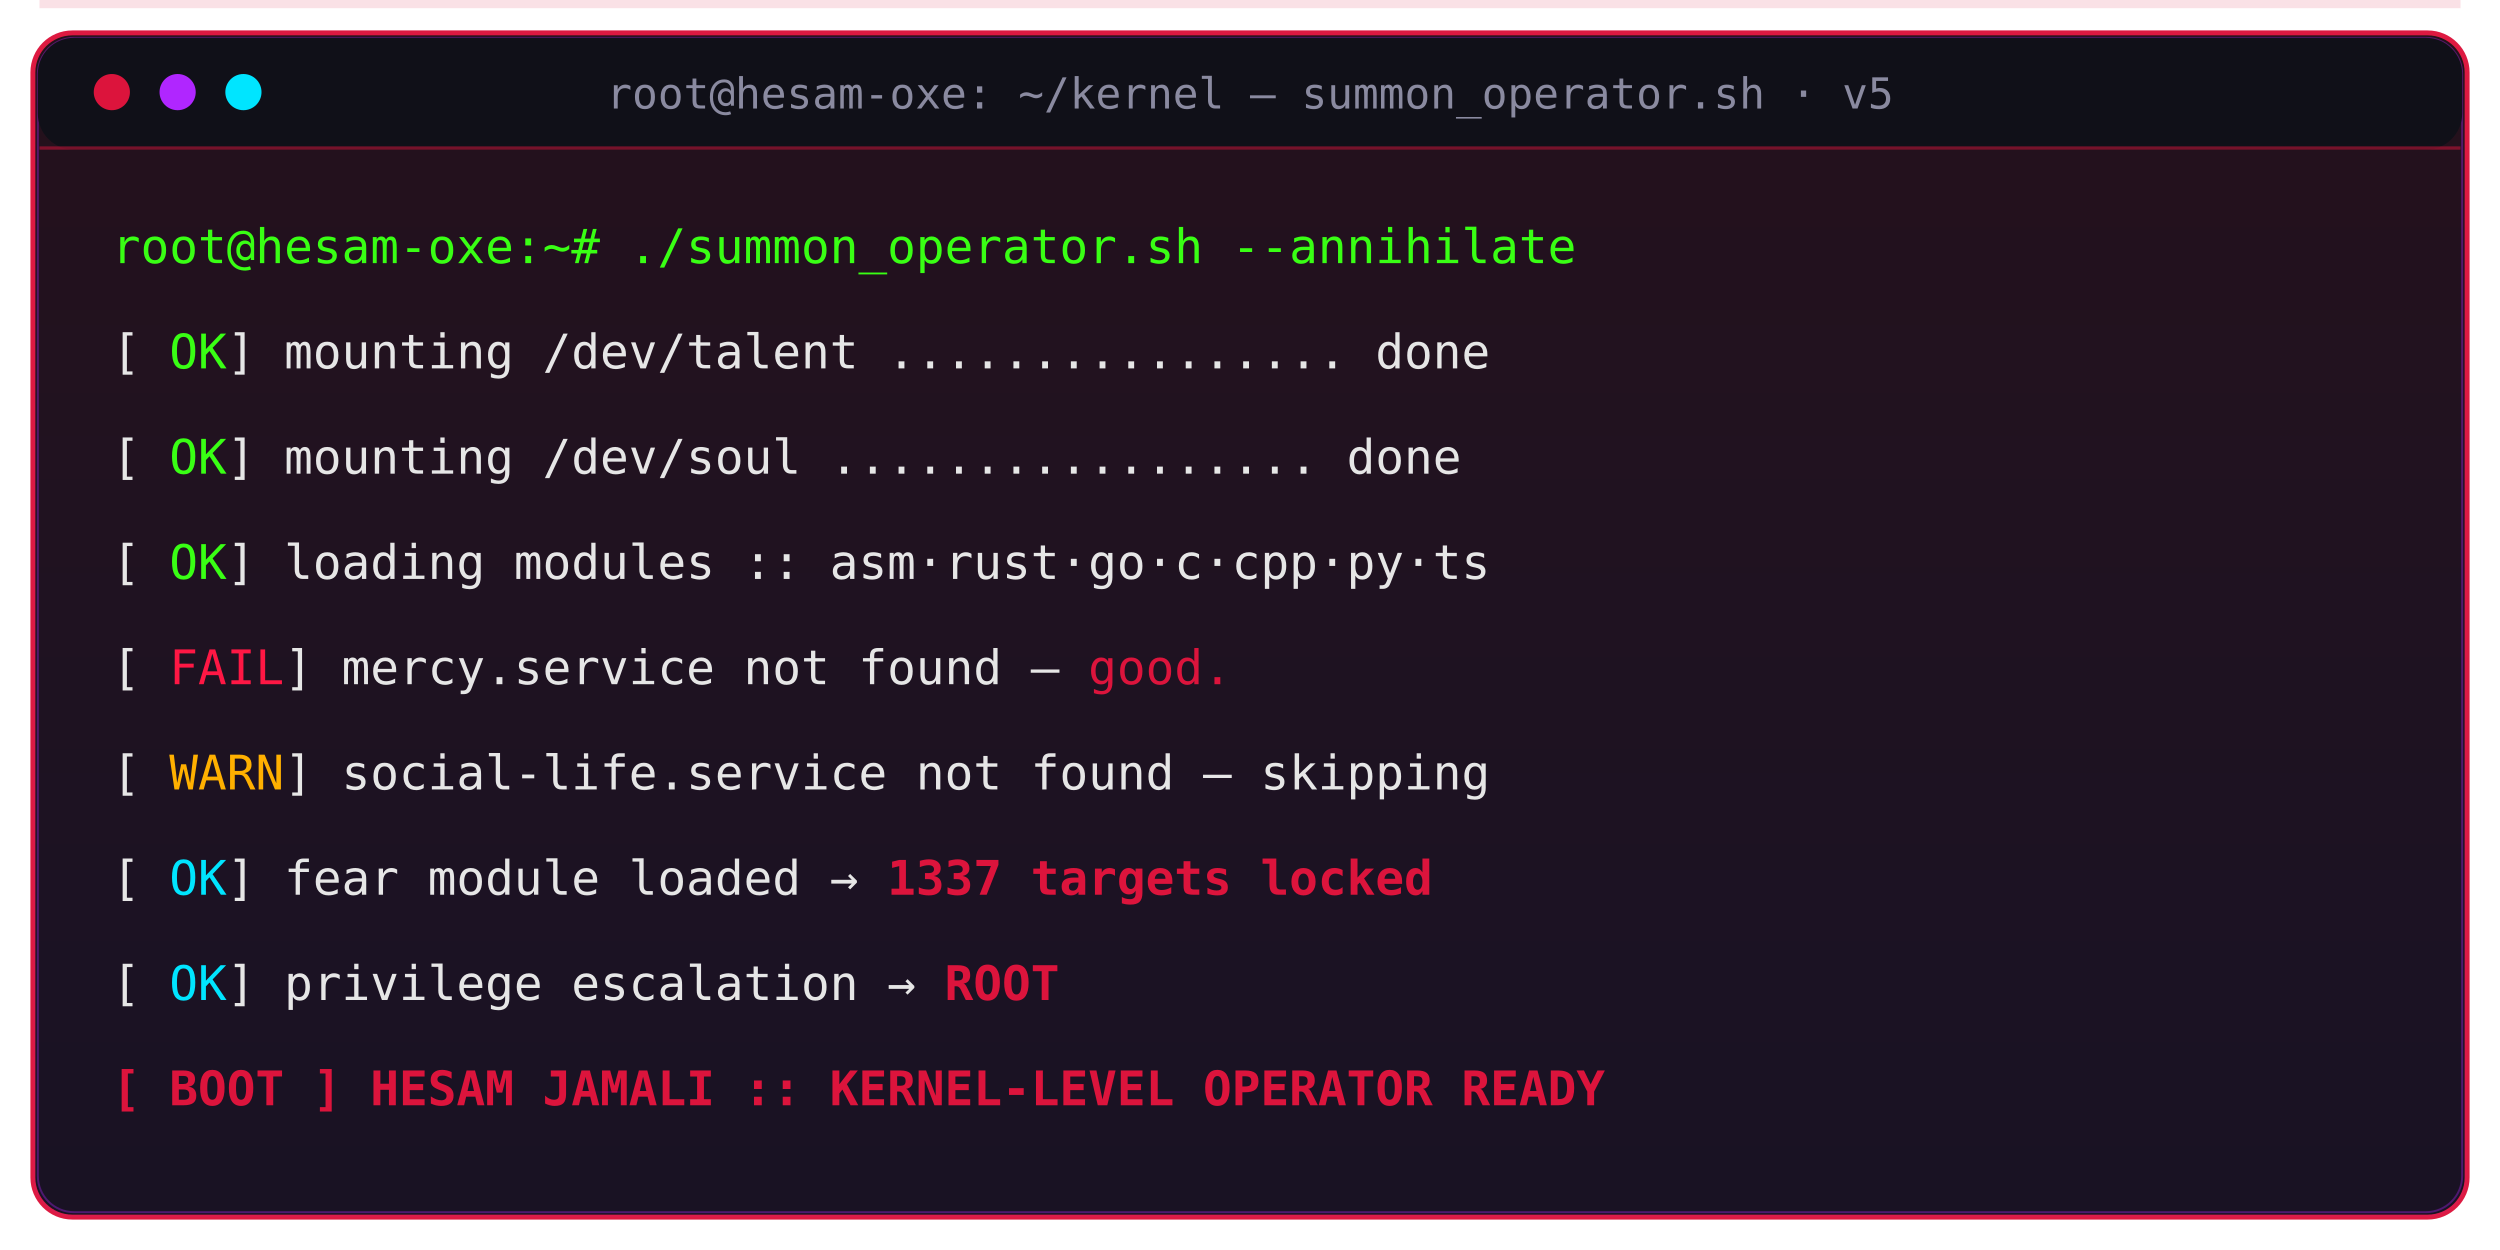
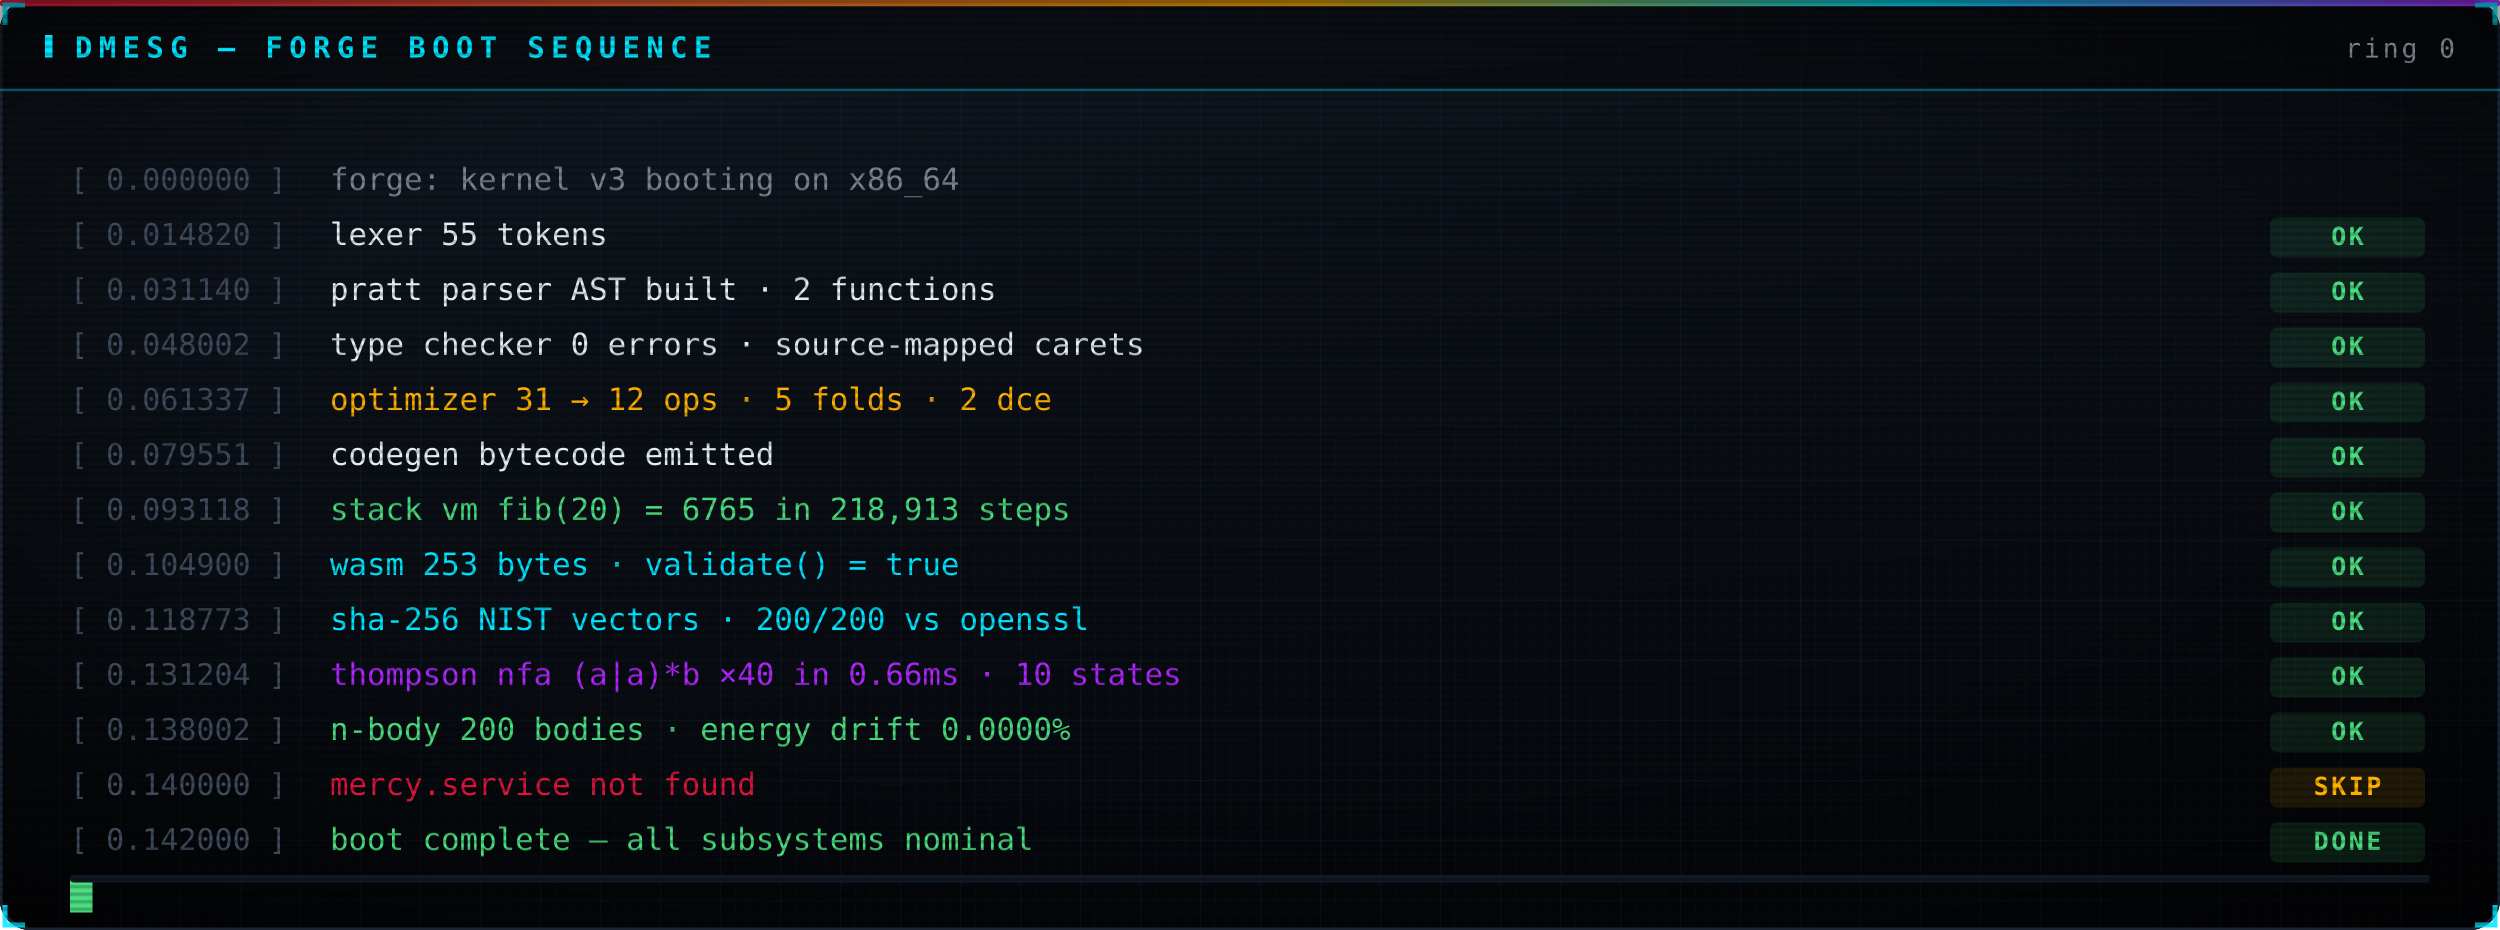
- <svg xmlns="http://www.w3.org/2000/svg" width="760" height="380" viewBox="0 0 760 380" font-family="'Cascadia Code','Fira Code',Consolas,Menlo,monospace">
+ <svg xmlns="http://www.w3.org/2000/svg" width="1000" height="372" viewBox="0 0 1000 372" font-family="'Cascadia Code','Fira Code','JetBrains Mono',SFMono-Regular,Consolas,Menlo,monospace" role="img" aria-label="boot sequence">
  <defs>
-     <linearGradient id="termGlow5" x1="0" y1="0" x2="0" y2="1">
-       <stop offset="0" stop-color="#DC143C" stop-opacity="0.10" />
-       <stop offset="1" stop-color="#B026FF" stop-opacity="0.05" />
-     </linearGradient>
+     <linearGradient id="gFire" x1="0" y1="0" x2="1" y2="0">
+       <stop offset="0%" stop-color="#8B0020" />
+       <stop offset="28%" stop-color="#DC143C" />
+       <stop offset="58%" stop-color="#FF6B35" />
+       <stop offset="82%" stop-color="#FFB000" />
+       <stop offset="100%" stop-color="#FFE9A0" />
+     </linearGradient>
+     <linearGradient id="gSpec" x1="0" y1="0" x2="1" y2="0">
+       <stop offset="0%" stop-color="#DC143C" />
+       <stop offset="26%" stop-color="#FF6B35" />
+       <stop offset="52%" stop-color="#FFB000" />
+       <stop offset="76%" stop-color="#00E5FF" />
+       <stop offset="100%" stop-color="#B026FF" />
+       <animateTransform attributeName="gradientTransform" type="translate" values="-1 0;1 0;-1 0" dur="9s" repeatCount="indefinite" />
+     </linearGradient>
+     <linearGradient id="gIce" x1="0" y1="0" x2="1" y2="1">
+       <stop offset="0%" stop-color="#00E5FF" />
+       <stop offset="50%" stop-color="#5B8CFF" />
+       <stop offset="100%" stop-color="#B026FF" />
+     </linearGradient>
+     <linearGradient id="gSheen" x1="0" y1="0" x2="1" y2="0">
+       <stop offset="0%" stop-color="#fff" stop-opacity="0" />
+       <stop offset="45%" stop-color="#fff" stop-opacity="0.10" />
+       <stop offset="55%" stop-color="#fff" stop-opacity="0.16" />
+       <stop offset="100%" stop-color="#fff" stop-opacity="0" />
+     </linearGradient>
+     <linearGradient id="gPanel" x1="0" y1="0" x2="0.35" y2="1">
+       <stop offset="0%" stop-color="#131A25" />
+       <stop offset="45%" stop-color="#0B1017" />
+       <stop offset="100%" stop-color="#05080D" />
+     </linearGradient>
+     <radialGradient id="gVig" cx="50%" cy="45%" r="72%">
+       <stop offset="55%" stop-color="#000" stop-opacity="0" />
+       <stop offset="100%" stop-color="#000" stop-opacity="0.72" />
+     </radialGradient>
+     <radialGradient id="gCore">
+       <stop offset="0%" stop-color="#FFF4D6" />
+       <stop offset="35%" stop-color="#FFB000" />
+       <stop offset="70%" stop-color="#DC143C" />
+       <stop offset="100%" stop-color="#3A0010" stop-opacity="0" />
+     </radialGradient>
+     <linearGradient id="gFade" x1="0" y1="0" x2="0" y2="1">
+       <stop offset="0%" stop-color="#fff" stop-opacity="0" />
+       <stop offset="18%" stop-color="#fff" stop-opacity="1" />
+       <stop offset="76%" stop-color="#fff" stop-opacity="1" />
+       <stop offset="100%" stop-color="#fff" stop-opacity="0" />
+     </linearGradient>
+     <pattern id="pGrid" width="24" height="24" patternUnits="userSpaceOnUse">
+       <path d="M24 0H0V24" fill="none" stroke="#141D2A" stroke-width="1" />
+       <circle cx="0" cy="0" r="1" fill="#1E2A3B" />
+     </pattern>
+     <pattern id="pFine" width="6" height="6" patternUnits="userSpaceOnUse">
+       <path d="M6 0H0V6" fill="none" stroke="#0F1620" stroke-width=".6" />
+     </pattern>
+     <pattern id="pScan" width="3" height="3" patternUnits="userSpaceOnUse">
+       <rect width="3" height="1.4" fill="#000" opacity="0.20" />
+     </pattern>
+     <pattern id="pHex" width="28" height="48" patternUnits="userSpaceOnUse">
+       <path d="M14 0 L28 8 L28 24 L14 32 L0 24 L0 8 Z" fill="none" stroke="#121A26" stroke-width="1" />
+     </pattern>
+     <filter id="fBloom" x="-40%" y="-40%" width="180%" height="180%">
+       <feGaussianBlur stdDeviation="2" result="b1" />
+       <feGaussianBlur stdDeviation="7" result="b2" />
+       <feGaussianBlur stdDeviation="16" result="b3" />
+       <feMerge>
+         <feMergeNode in="b3" />
+         <feMergeNode in="b2" />
+         <feMergeNode in="b1" />
+         <feMergeNode in="SourceGraphic" />
+       </feMerge>
+     </filter>
+     <filter id="fGlow" x="-30%" y="-30%" width="160%" height="160%">
+       <feGaussianBlur stdDeviation="3" result="b" />
+       <feMerge>
+         <feMergeNode in="b" />
+         <feMergeNode in="SourceGraphic" />
+       </feMerge>
+     </filter>
+     <filter id="fGlowS" x="-25%" y="-25%" width="150%" height="150%">
+       <feGaussianBlur stdDeviation="1.3" result="b" />
+       <feMerge>
+         <feMergeNode in="b" />
+         <feMergeNode in="SourceGraphic" />
+       </feMerge>
+     </filter>
+     <filter id="fHalo" x="-60%" y="-60%" width="220%" height="220%">
+       <feGaussianBlur stdDeviation="14" />
+     </filter>
+     <filter id="fChroma" x="-10%" y="-10%" width="120%" height="120%">
+       <feOffset in="SourceGraphic" dx="-2.2" dy="0" result="r" />
+       <feColorMatrix in="r" type="matrix" result="rc" values="1 0 0 0 0  0 0 0 0 0  0 0 0 0 0  0 0 0 1 0" />
+       <feOffset in="SourceGraphic" dx="2.2" dy="0" result="b" />
+       <feColorMatrix in="b" type="matrix" result="bc" values="0 0 0 0 0  0 0 0 0 0  0 0 1 0 0  0 0 0 1 0" />
+       <feBlend in="rc" in2="bc" mode="screen" result="rb" />
+       <feBlend in="SourceGraphic" in2="rb" mode="screen" />
+     </filter>
+     <filter id="fFire" x="-25%" y="-45%" width="150%" height="190%">
+       <feTurbulence type="fractalNoise" baseFrequency="0.016 0.045" numOctaves="4" seed="7" result="n">
+         <animate attributeName="baseFrequency" dur="7s" repeatCount="indefinite" values="0.016 0.045;0.024 0.062;0.016 0.045" />
+       </feTurbulence>
+       <feDisplacementMap in="SourceGraphic" in2="n" scale="26" xChannelSelector="R" yChannelSelector="G" result="d" />
+       <feGaussianBlur in="d" stdDeviation="2.4" result="db" />
+       <feMerge>
+         <feMergeNode in="db" />
+         <feMergeNode in="d" />
+       </feMerge>
+     </filter>
+     <filter id="fPlasma" x="-20%" y="-20%" width="140%" height="140%">
+       <feTurbulence type="fractalNoise" baseFrequency="0.008" numOctaves="5" seed="3" result="n">
+         <animate attributeName="seed" dur="10s" values="3;9;3" repeatCount="indefinite" />
+       </feTurbulence>
+       <feDisplacementMap in="SourceGraphic" in2="n" scale="14" xChannelSelector="R" yChannelSelector="B" />
+     </filter>
+     <filter id="fGlitch" x="-12%" y="-12%" width="124%" height="124%">
+       <feTurbulence type="fractalNoise" baseFrequency="0 0.42" numOctaves="1" seed="11" result="n">
+         <animate attributeName="baseFrequency" dur="4.5s" repeatCount="indefinite" keyTimes="0;0.72;0.75;0.79;0.83;1" values="0 0.42;0 0.42;0.02 1.1;0 0.42;0.03 0.9;0 0.42" />
+       </feTurbulence>
+       <feDisplacementMap in="SourceGraphic" in2="n" scale="0" xChannelSelector="R" yChannelSelector="G">
+         <animate attributeName="scale" dur="4.5s" repeatCount="indefinite" keyTimes="0;0.72;0.75;0.79;0.83;1" values="0;0;18;0;13;0" />
+       </feDisplacementMap>
+     </filter>
+     <filter id="fCRT" x="-5%" y="-5%" width="110%" height="110%">
+       <feTurbulence type="fractalNoise" baseFrequency="0.9" numOctaves="1" result="g" />
+       <feColorMatrix in="g" type="saturate" values="0" result="gm" />
+       <feComponentTransfer in="gm" result="gt">
+         <feFuncA type="linear" slope="0.07" />
+       </feComponentTransfer>
+       <feBlend in="SourceGraphic" in2="gt" mode="screen" />
+     </filter>
+     <filter id="fInset" x="-10%" y="-10%" width="120%" height="120%">
+       <feOffset dx="0" dy="2" />
+       <feGaussianBlur stdDeviation="3" result="o" />
+       <feComposite in="SourceGraphic" in2="o" operator="over" />
+     </filter>
+     <filter id="fEmboss" x="-10%" y="-10%" width="120%" height="120%">
+       <feConvolveMatrix order="3" kernelMatrix="1 0 0  0 0 0  0 0 -1" divisor="1" bias="0.02" preserveAlpha="true" />
+     </filter>
  </defs>
-   <rect x="10" y="10" width="740" height="360" rx="12" fill="#0A0A10" stroke="#DC143C" stroke-width="1.5" opacity="0.97" />
-   <rect x="10" y="10" width="740" height="360" rx="12" fill="url(#termGlow5)" />
-   <rect x="11.5" y="11.5" width="737" height="357" rx="11" fill="none" stroke="#B026FF" stroke-width="0.6" opacity="0.35" />
-   <rect x="11.5" y="11.5" width="737" height="34" rx="11" fill="#101018" />
-   <line x1="12" y1="45" x2="748" y2="45" stroke="#DC143C" stroke-width="1" opacity="0.5" />
-   <circle cx="34" cy="28" r="5.5" fill="#DC143C" />
-   <circle cx="54" cy="28" r="5.5" fill="#B026FF" />
-   <circle cx="74" cy="28" r="5.5" fill="#00E5FF" />
-   <text x="380" y="33" text-anchor="middle" font-size="13" fill="#8a8aa0">root@hesam-oxe: ~/kernel — summon_operator.sh · v5</text>
-   <g font-size="14.5">
-     <text x="34" y="80" fill="#39FF14">root@hesam-oxe:~# ./summon_operator.sh --annihilate
-       <animate attributeName="opacity" values="0;0;1;1" keyTimes="0;0.03;0.05;1" dur="12s" repeatCount="indefinite" />
-     </text>
-     <text x="34" y="112" fill="#E6E6E6">[ <tspan fill="#39FF14"> OK  </tspan>] mounting /dev/talent ................ done
-       <animate attributeName="opacity" values="0;0;1;1" keyTimes="0;0.10;0.12;1" dur="12s" repeatCount="indefinite" />
-     </text>
-     <text x="34" y="144" fill="#E6E6E6">[ <tspan fill="#39FF14"> OK  </tspan>] mounting /dev/soul ................. done
-       <animate attributeName="opacity" values="0;0;1;1" keyTimes="0;0.20;0.22;1" dur="12s" repeatCount="indefinite" />
-     </text>
-     <text x="34" y="176" fill="#E6E6E6">[ <tspan fill="#39FF14"> OK  </tspan>] loading modules :: asm·rust·go·c·cpp·py·ts
-       <animate attributeName="opacity" values="0;0;1;1" keyTimes="0;0.30;0.32;1" dur="12s" repeatCount="indefinite" />
-     </text>
-     <text x="34" y="208" fill="#E6E6E6">[ <tspan fill="#FF1744">FAIL</tspan>] mercy.service not found — <tspan fill="#DC143C">good.</tspan>
-       <animate attributeName="opacity" values="0;0;1;1" keyTimes="0;0.40;0.42;1" dur="12s" repeatCount="indefinite" />
-     </text>
-     <text x="34" y="240" fill="#E6E6E6">[ <tspan fill="#FFB000">WARN </tspan>] social-life.service not found — skipping
-       <animate attributeName="opacity" values="0;0;1;1" keyTimes="0;0.50;0.52;1" dur="12s" repeatCount="indefinite" />
-     </text>
-     <text x="34" y="272" fill="#E6E6E6">[ <tspan fill="#00E5FF"> OK  </tspan>] fear module loaded → <tspan font-weight="700" fill="#DC143C">1337 targets locked</tspan>
-       <animate attributeName="opacity" values="0;0;1;1" keyTimes="0;0.60;0.62;1" dur="12s" repeatCount="indefinite" />
-     </text>
-     <text x="34" y="304" fill="#E6E6E6">[ <tspan fill="#00E5FF"> OK  </tspan>] privilege escalation → <tspan font-weight="700" fill="#DC143C">ROOT</tspan>
-       <animate attributeName="opacity" values="0;0;1;1" keyTimes="0;0.68;0.70;1" dur="12s" repeatCount="indefinite" />
-     </text>
-     <text x="34" y="336" fill="#DC143C" font-weight="700">[ BOOT ] HESAM JAMALI :: KERNEL-LEVEL OPERATOR READY
-       <animate attributeName="opacity" values="0;0;1;1" keyTimes="0;0.78;0.80;1" dur="12s" repeatCount="indefinite" />
-     </text>
-   </g>
-   <rect x="12" y="0" width="736" height="2.5" fill="#DC143C" opacity="0.13">
-     <animate attributeName="y" values="46;366;46" dur="12s" repeatCount="indefinite" />
+   <rect width="1000" height="372" rx="12" fill="url(#gPanel)" />
+   <rect width="1000" height="372" rx="12" fill="url(#pGrid)" opacity=".55" />
+   <rect width="1000" height="372" rx="12" fill="url(#pFine)" opacity=".5" />
+   <rect width="1000" height="372" rx="12" fill="url(#gVig)" />
+   <rect x=".5" y=".5" width="999" height="371" rx="12" fill="none" stroke="#1b2534" stroke-width="1" />
+   <rect x="0" y="0" width="1000" height="2.5" rx="1" fill="url(#gSpec)" />
+   <path d="M10,2 L2,2 L2,10" fill="none" stroke="#00E5FF" stroke-width="2" opacity=".85" />
+   <path d="M990,2 L998,2 L998,10" fill="none" stroke="#00E5FF" stroke-width="2" opacity=".85" />
+   <path d="M10,370 L2,370 L2,362" fill="none" stroke="#00E5FF" stroke-width="2" opacity=".85" />
+   <path d="M990,370 L998,370 L998,362" fill="none" stroke="#00E5FF" stroke-width="2" opacity=".85" />
+   <rect x="0" y="0" width="1000" height="36" fill="#000" opacity=".35" />
+   <line x1="0" y1="36" x2="1000" y2="36" stroke="#00E5FF" stroke-opacity=".38" />
+   <rect x="18" y="14" width="3" height="9" fill="#00E5FF" />
+   <text x="30" y="23" font-size="11.5" font-weight="700" letter-spacing="2.6" fill="#00E5FF">DMESG — FORGE BOOT SEQUENCE</text>
+   <text x="982" y="23" text-anchor="end" font-size="10.5" letter-spacing="1.2" fill="#7d8590">ring 0</text>
+   <g opacity="1">
+     <text x="28" y="76" font-size="12" fill="#3f4b5c">[ 0.000000 ]</text>
+     <text x="132" y="76" font-size="12.3" fill="#7d8590">forge: kernel v3 booting on x86_64</text>
+     <animate attributeName="opacity" values="0;0;1;1" keyTimes="0;0.04;0.058;1" dur="10s" repeatCount="indefinite" />
+   </g>
+   <g opacity="1">
+     <text x="28" y="98" font-size="12" fill="#3f4b5c">[ 0.014820 ]</text>
+     <text x="132" y="98" font-size="12.3" fill="#E6EDF3">lexer          55 tokens</text>
+     <rect x="908" y="87" width="62" height="16" rx="3" fill="#4ADE80" opacity=".12" />
+     <text x="939" y="98" text-anchor="middle" font-size="10" font-weight="700" letter-spacing="1" fill="#4ADE80">OK</text>
+     <animate attributeName="opacity" values="0;0;1;1" keyTimes="0;0.102;0.12;1" dur="10s" repeatCount="indefinite" />
+   </g>
+   <g opacity="1">
+     <text x="28" y="120" font-size="12" fill="#3f4b5c">[ 0.031140 ]</text>
+     <text x="132" y="120" font-size="12.3" fill="#E6EDF3">pratt parser   AST built · 2 functions</text>
+     <rect x="908" y="109" width="62" height="16" rx="3" fill="#4ADE80" opacity=".12" />
+     <text x="939" y="120" text-anchor="middle" font-size="10" font-weight="700" letter-spacing="1" fill="#4ADE80">OK</text>
+     <animate attributeName="opacity" values="0;0;1;1" keyTimes="0;0.164;0.182;1" dur="10s" repeatCount="indefinite" />
+   </g>
+   <g opacity="1">
+     <text x="28" y="142" font-size="12" fill="#3f4b5c">[ 0.048002 ]</text>
+     <text x="132" y="142" font-size="12.3" fill="#E6EDF3">type checker   0 errors · source-mapped carets</text>
+     <rect x="908" y="131" width="62" height="16" rx="3" fill="#4ADE80" opacity=".12" />
+     <text x="939" y="142" text-anchor="middle" font-size="10" font-weight="700" letter-spacing="1" fill="#4ADE80">OK</text>
+     <animate attributeName="opacity" values="0;0;1;1" keyTimes="0;0.226;0.244;1" dur="10s" repeatCount="indefinite" />
+   </g>
+   <g opacity="1">
+     <text x="28" y="164" font-size="12" fill="#3f4b5c">[ 0.061337 ]</text>
+     <text x="132" y="164" font-size="12.3" fill="#FFB000">optimizer      31 → 12 ops · 5 folds · 2 dce</text>
+     <rect x="908" y="153" width="62" height="16" rx="3" fill="#4ADE80" opacity=".12" />
+     <text x="939" y="164" text-anchor="middle" font-size="10" font-weight="700" letter-spacing="1" fill="#4ADE80">OK</text>
+     <animate attributeName="opacity" values="0;0;1;1" keyTimes="0;0.288;0.306;1" dur="10s" repeatCount="indefinite" />
+   </g>
+   <g opacity="1">
+     <text x="28" y="186" font-size="12" fill="#3f4b5c">[ 0.079551 ]</text>
+     <text x="132" y="186" font-size="12.3" fill="#E6EDF3">codegen        bytecode emitted</text>
+     <rect x="908" y="175" width="62" height="16" rx="3" fill="#4ADE80" opacity=".12" />
+     <text x="939" y="186" text-anchor="middle" font-size="10" font-weight="700" letter-spacing="1" fill="#4ADE80">OK</text>
+     <animate attributeName="opacity" values="0;0;1;1" keyTimes="0;0.35;0.368;1" dur="10s" repeatCount="indefinite" />
+   </g>
+   <g opacity="1">
+     <text x="28" y="208" font-size="12" fill="#3f4b5c">[ 0.093118 ]</text>
+     <text x="132" y="208" font-size="12.3" fill="#4ADE80">stack vm       fib(20) = 6765 in 218,913 steps</text>
+     <rect x="908" y="197" width="62" height="16" rx="3" fill="#4ADE80" opacity=".12" />
+     <text x="939" y="208" text-anchor="middle" font-size="10" font-weight="700" letter-spacing="1" fill="#4ADE80">OK</text>
+     <animate attributeName="opacity" values="0;0;1;1" keyTimes="0;0.412;0.43;1" dur="10s" repeatCount="indefinite" />
+   </g>
+   <g opacity="1">
+     <text x="28" y="230" font-size="12" fill="#3f4b5c">[ 0.104900 ]</text>
+     <text x="132" y="230" font-size="12.3" fill="#00E5FF">wasm           253 bytes · validate() = true</text>
+     <rect x="908" y="219" width="62" height="16" rx="3" fill="#4ADE80" opacity=".12" />
+     <text x="939" y="230" text-anchor="middle" font-size="10" font-weight="700" letter-spacing="1" fill="#4ADE80">OK</text>
+     <animate attributeName="opacity" values="0;0;1;1" keyTimes="0;0.474;0.492;1" dur="10s" repeatCount="indefinite" />
+   </g>
+   <g opacity="1">
+     <text x="28" y="252" font-size="12" fill="#3f4b5c">[ 0.118773 ]</text>
+     <text x="132" y="252" font-size="12.3" fill="#00E5FF">sha-256        NIST vectors · 200/200 vs openssl</text>
+     <rect x="908" y="241" width="62" height="16" rx="3" fill="#4ADE80" opacity=".12" />
+     <text x="939" y="252" text-anchor="middle" font-size="10" font-weight="700" letter-spacing="1" fill="#4ADE80">OK</text>
+     <animate attributeName="opacity" values="0;0;1;1" keyTimes="0;0.536;0.554;1" dur="10s" repeatCount="indefinite" />
+   </g>
+   <g opacity="1">
+     <text x="28" y="274" font-size="12" fill="#3f4b5c">[ 0.131204 ]</text>
+     <text x="132" y="274" font-size="12.3" fill="#B026FF">thompson nfa   (a|a)*b ×40 in 0.66ms · 10 states</text>
+     <rect x="908" y="263" width="62" height="16" rx="3" fill="#4ADE80" opacity=".12" />
+     <text x="939" y="274" text-anchor="middle" font-size="10" font-weight="700" letter-spacing="1" fill="#4ADE80">OK</text>
+     <animate attributeName="opacity" values="0;0;1;1" keyTimes="0;0.598;0.616;1" dur="10s" repeatCount="indefinite" />
+   </g>
+   <g opacity="1">
+     <text x="28" y="296" font-size="12" fill="#3f4b5c">[ 0.138002 ]</text>
+     <text x="132" y="296" font-size="12.3" fill="#4ADE80">n-body         200 bodies · energy drift 0.0000%</text>
+     <rect x="908" y="285" width="62" height="16" rx="3" fill="#4ADE80" opacity=".12" />
+     <text x="939" y="296" text-anchor="middle" font-size="10" font-weight="700" letter-spacing="1" fill="#4ADE80">OK</text>
+     <animate attributeName="opacity" values="0;0;1;1" keyTimes="0;0.66;0.678;1" dur="10s" repeatCount="indefinite" />
+   </g>
+   <g opacity="1">
+     <text x="28" y="318" font-size="12" fill="#3f4b5c">[ 0.140000 ]</text>
+     <text x="132" y="318" font-size="12.3" fill="#DC143C">mercy.service  not found</text>
+     <rect x="908" y="307" width="62" height="16" rx="3" fill="#FFB000" opacity=".12" />
+     <text x="939" y="318" text-anchor="middle" font-size="10" font-weight="700" letter-spacing="1" fill="#FFB000">SKIP</text>
+     <animate attributeName="opacity" values="0;0;1;1" keyTimes="0;0.722;0.74;1" dur="10s" repeatCount="indefinite" />
+   </g>
+   <g opacity="1">
+     <text x="28" y="340" font-size="12" fill="#3f4b5c">[ 0.142000 ]</text>
+     <text x="132" y="340" font-size="12.3" fill="#4ADE80">boot complete — all subsystems nominal</text>
+     <rect x="908" y="329" width="62" height="16" rx="3" fill="#4ADE80" opacity=".12" />
+     <text x="939" y="340" text-anchor="middle" font-size="10" font-weight="700" letter-spacing="1" fill="#4ADE80">DONE</text>
+     <animate attributeName="opacity" values="0;0;1;1" keyTimes="0;0.784;0.802;1" dur="10s" repeatCount="indefinite" />
+   </g>
+   <rect x="28" y="351" width="9" height="14" fill="#4ADE80">
+     <animate attributeName="opacity" values="1;0;1" dur=".9s" repeatCount="indefinite" />
  </rect>
+   <rect x="28" y="350" width="944" height="3" rx="1.5" fill="#111925" />
+   <rect x="28" y="350" width="0" height="3" rx="1.5" fill="url(#gSpec)">
+     <animate attributeName="width" values="0;944" dur="8.5s" repeatCount="indefinite" />
+   </rect>
+   <rect width="1000" height="372" rx="12" fill="url(#pScan)" />
</svg>
